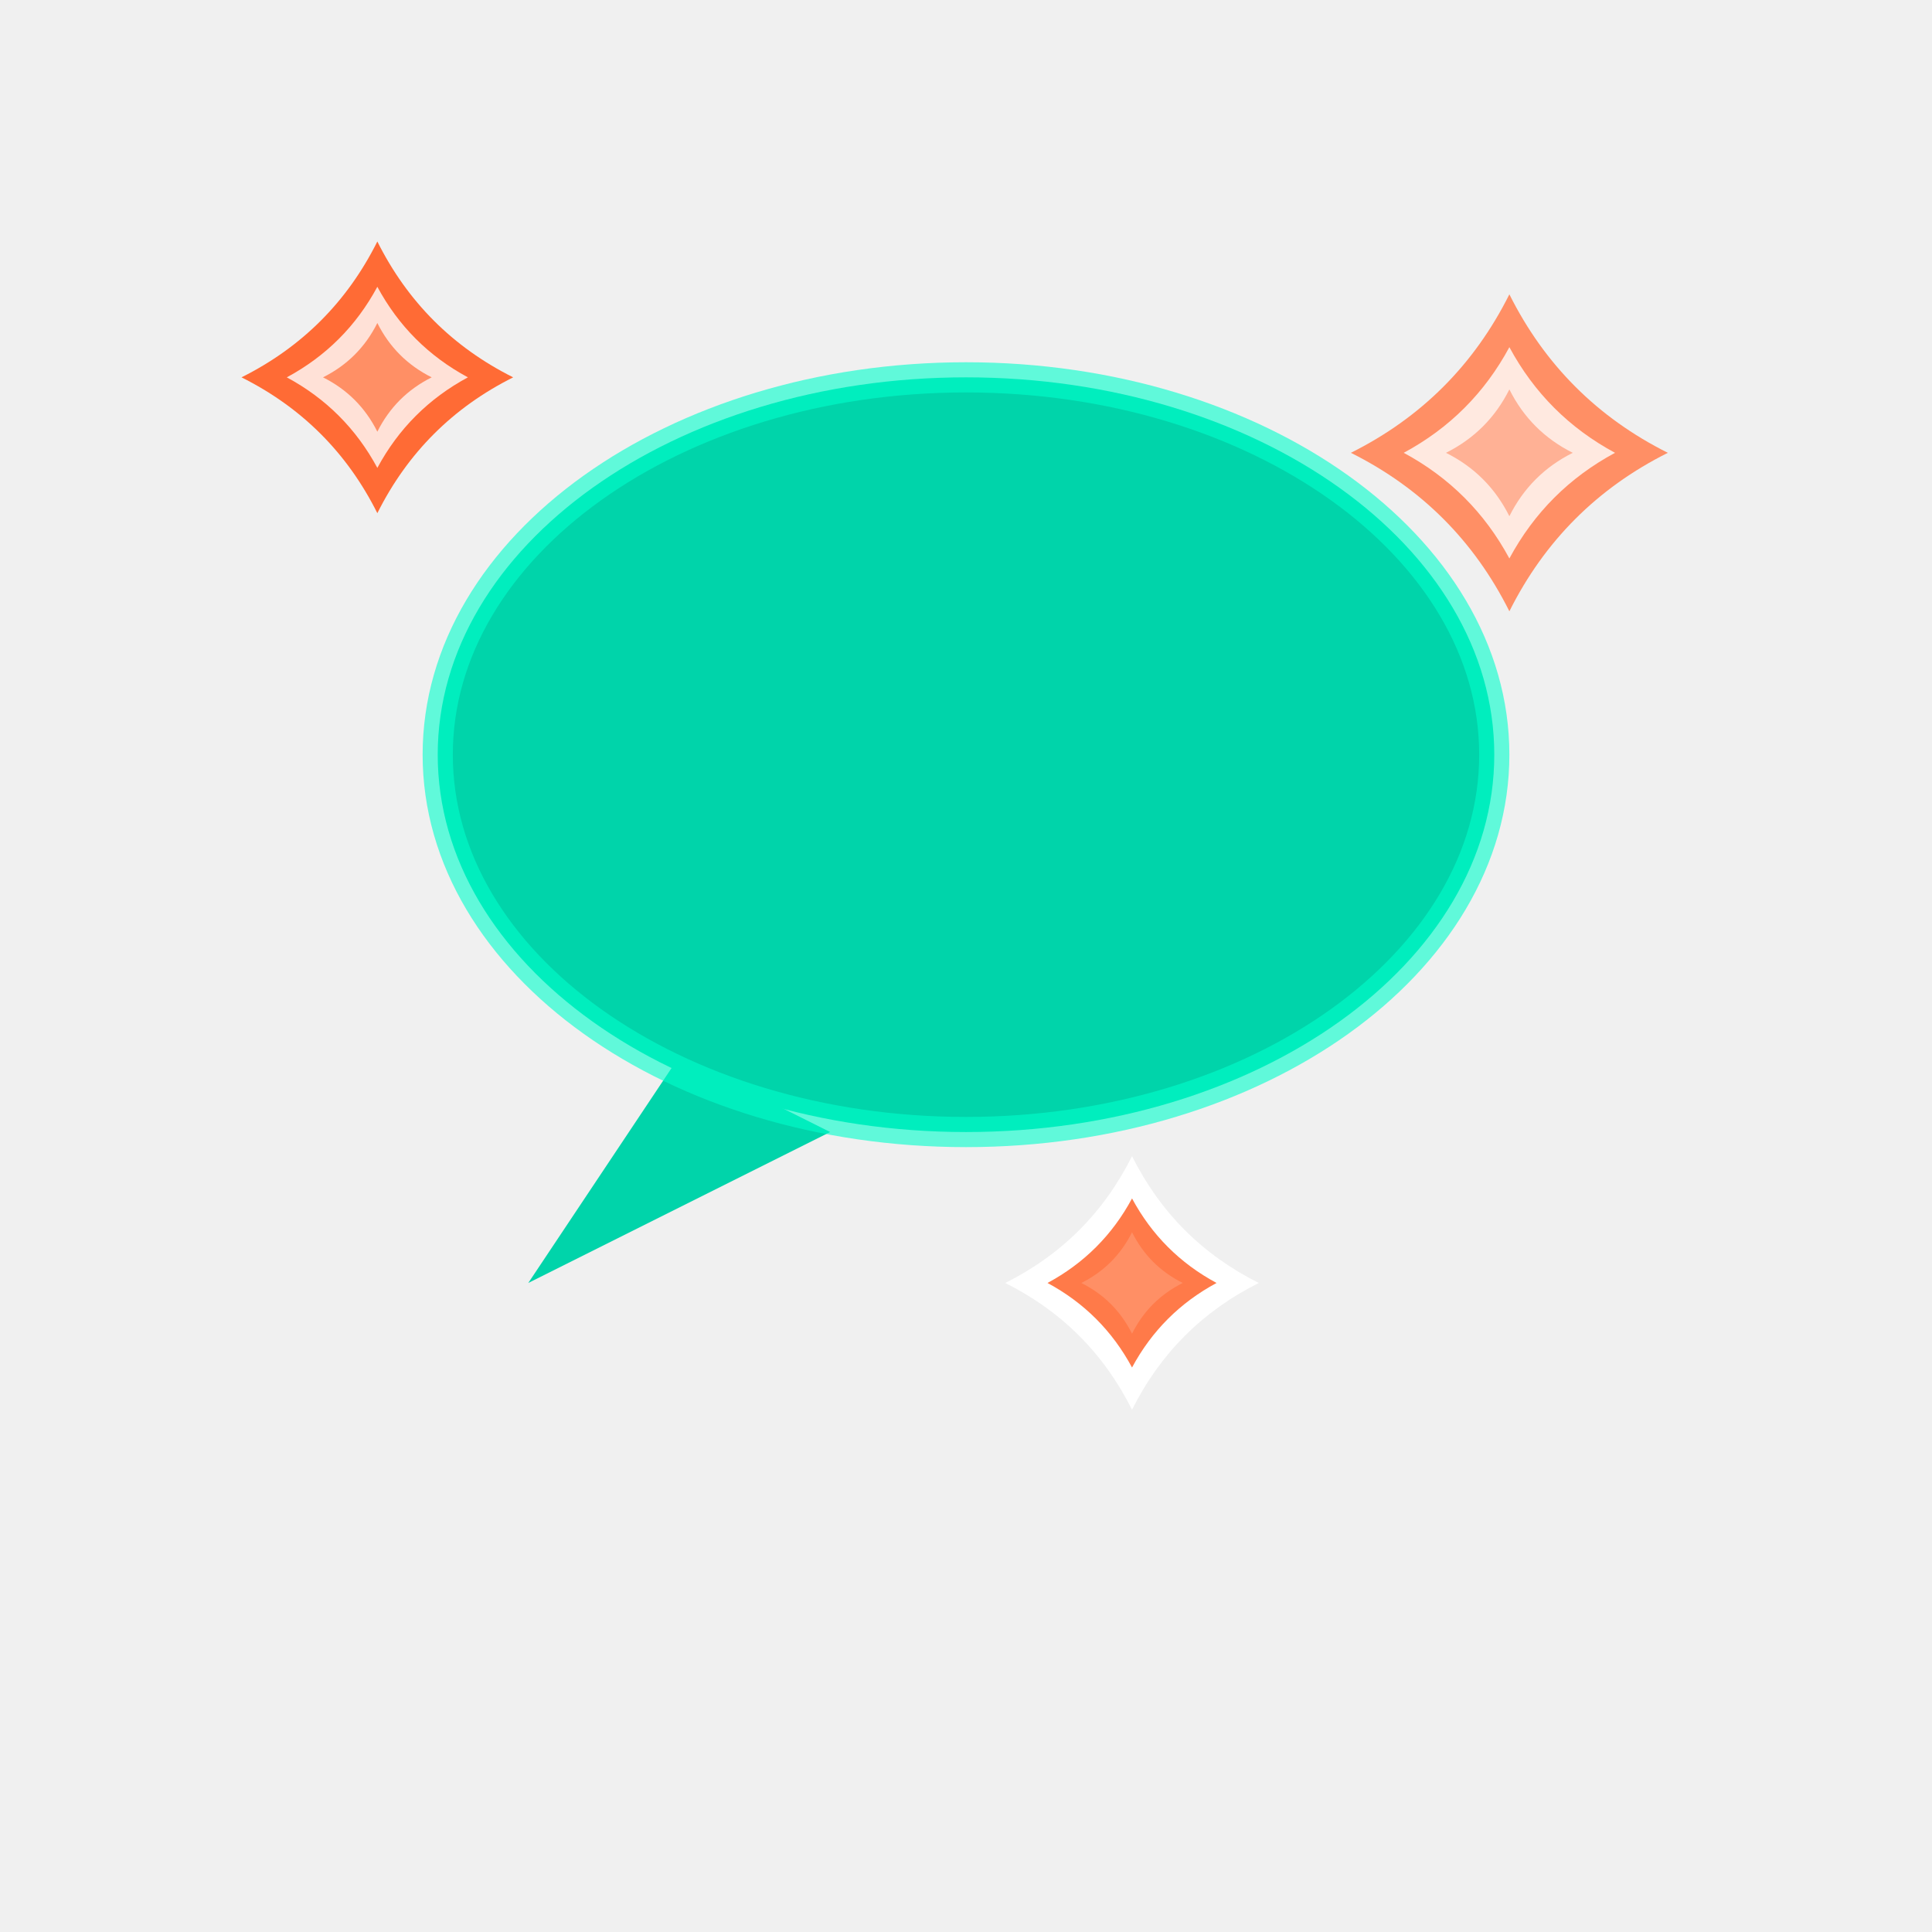
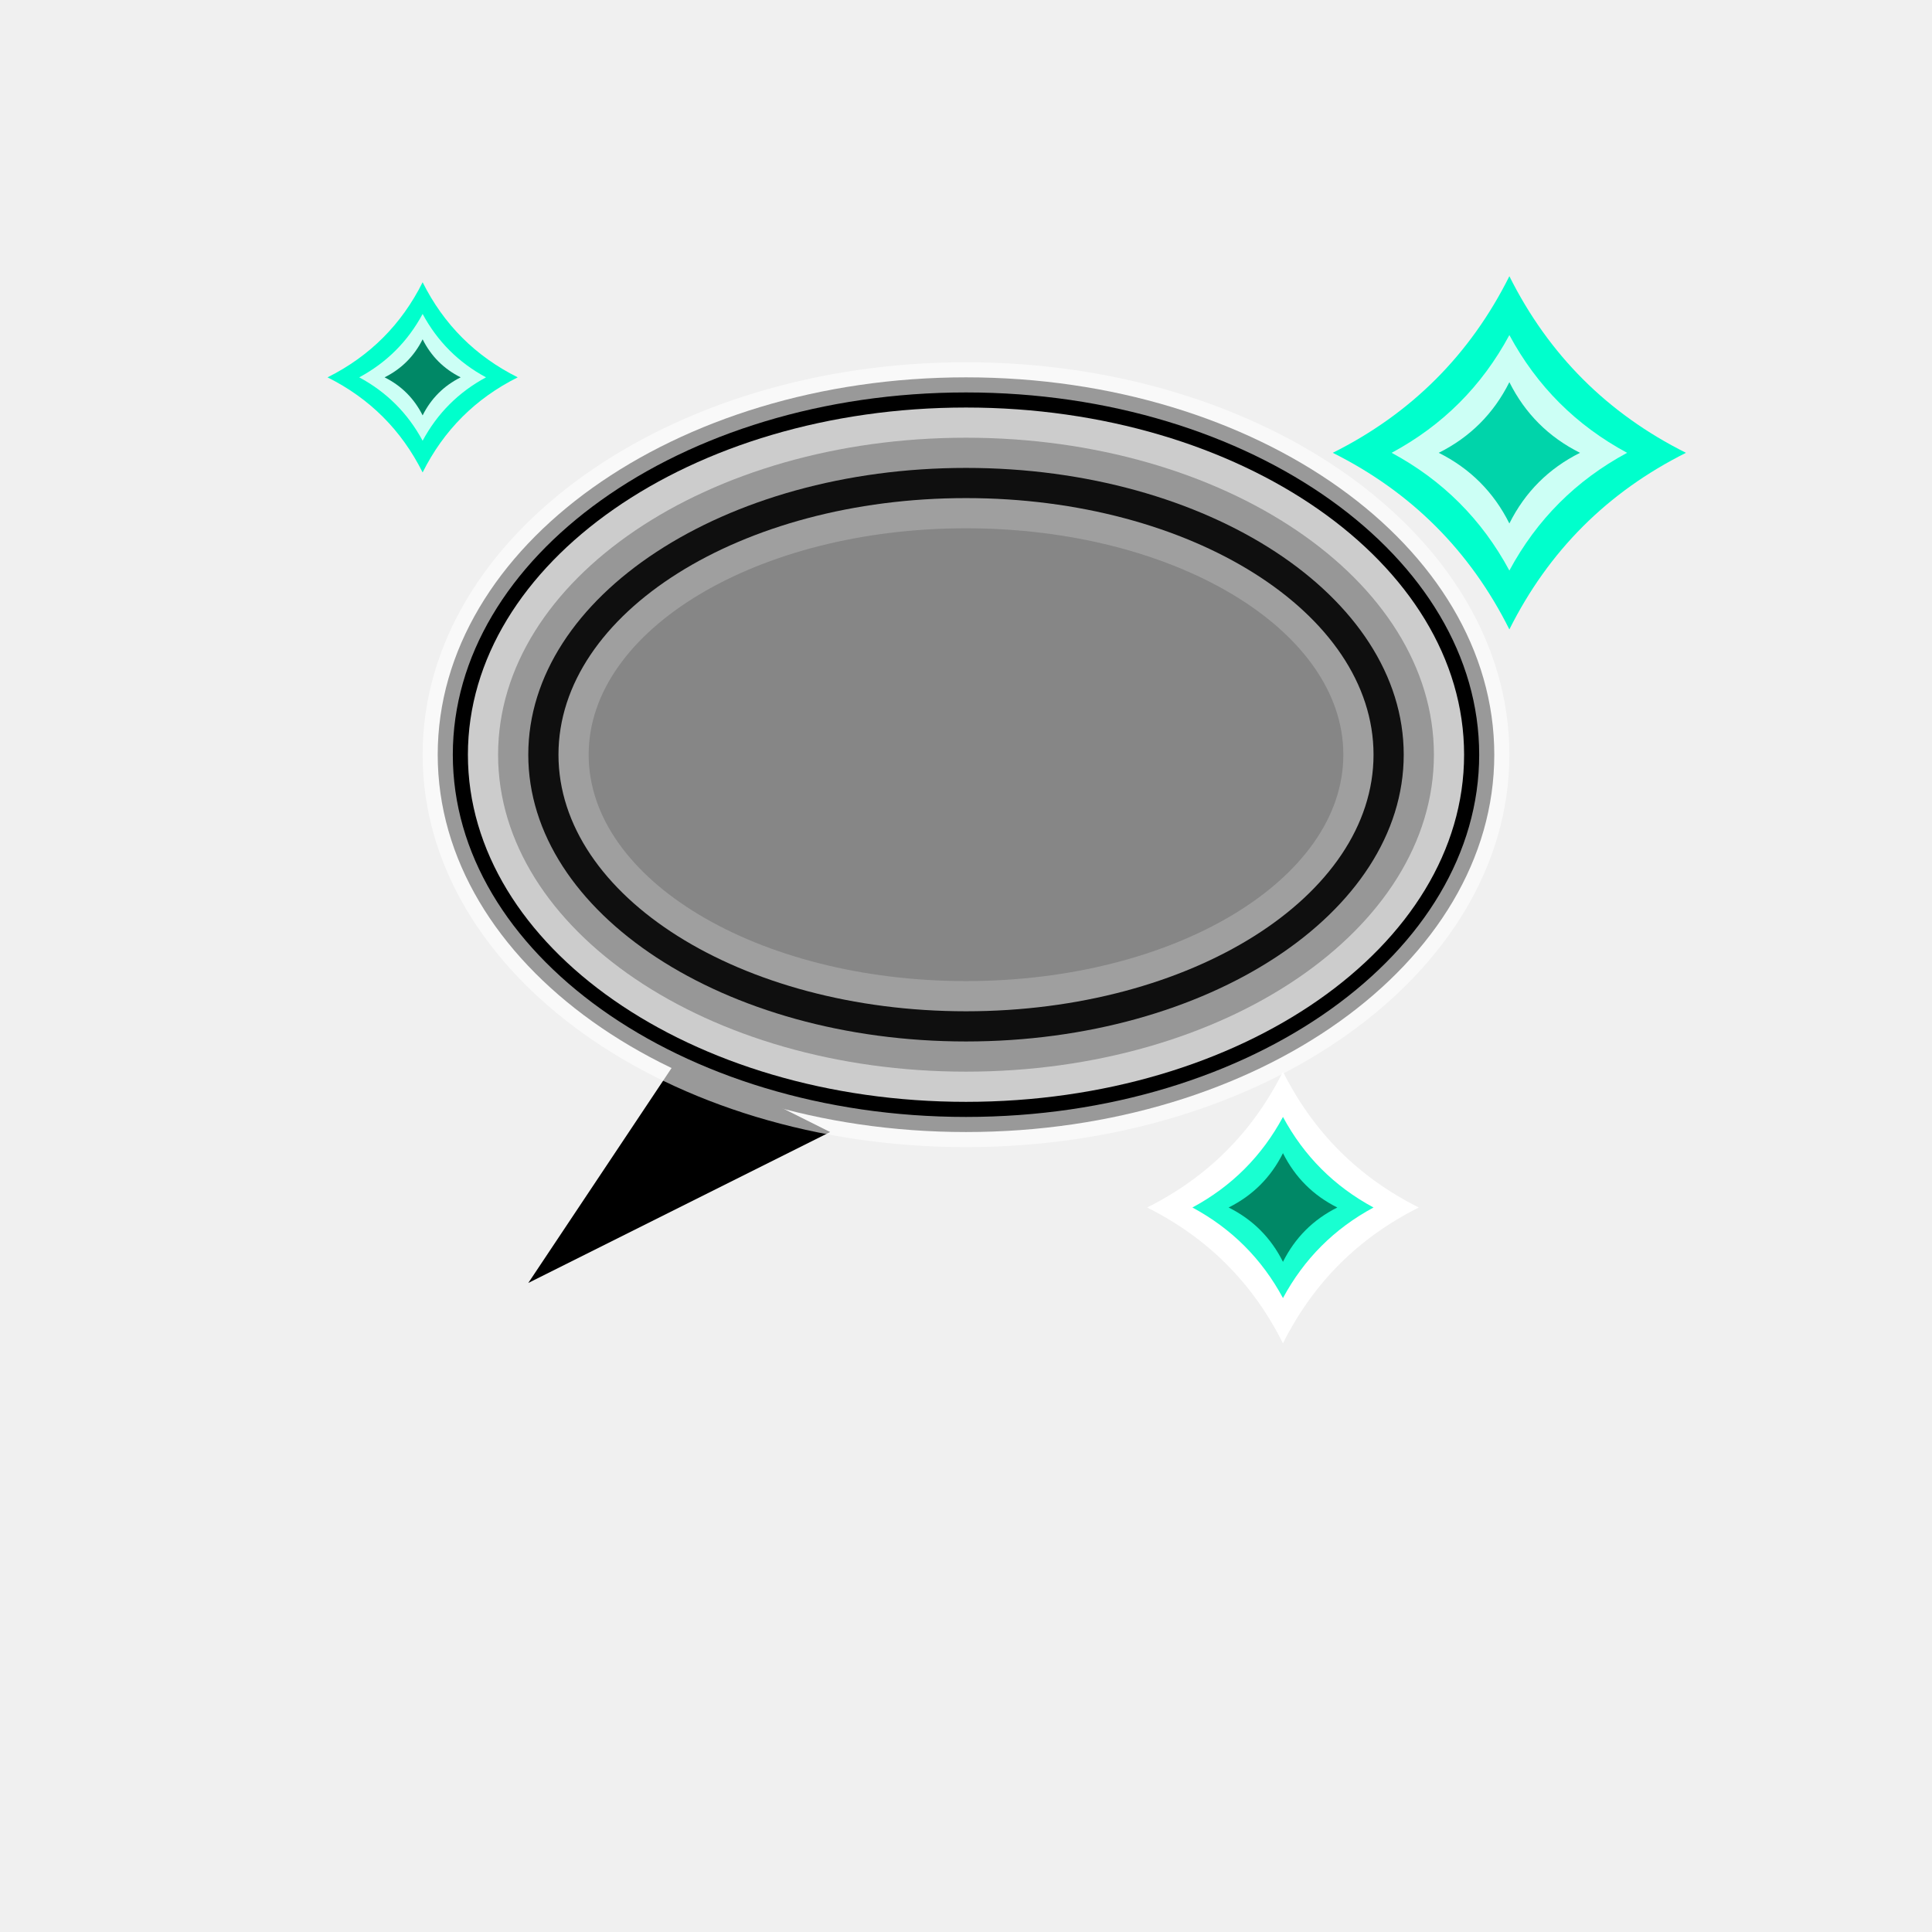
<svg xmlns="http://www.w3.org/2000/svg" width="128" height="128" viewBox="0 0 128 128" fill="none">
-   <ellipse cx="64" cy="50" rx="35" ry="25" fill="#00d4aa" />
-   <path d="M45 70 L35 85 L55 75 Z" fill="#00d4aa" />
-   <ellipse cx="64" cy="50" rx="35" ry="25" fill="none" stroke="#00ffcc" stroke-width="2" opacity="0.6" />
-   <g transform="translate(25,25) scale(3.0)">
-     <path d="M0 -3 Q1 -1 3 0 Q1 1 0 3 Q-1 1 -3 0 Q-1 -1 0 -3 Z" fill="#ff6b35" />
+   <ellipse cx="64" cy="50" rx="35" ry="25" fill="#000000" />
+   <ellipse cx="64" cy="50" rx="33" ry="23" fill="#ffffff" opacity="0.8" />
+   <ellipse cx="64" cy="50" rx="31" ry="21" fill="#808080" opacity="0.7" />
+   <ellipse cx="64" cy="50" rx="29" ry="19" fill="#000000" opacity="0.9" />
+   <ellipse cx="64" cy="50" rx="27" ry="17" fill="#ffffff" opacity="0.6" />
+   <ellipse cx="64" cy="50" rx="25" ry="15" fill="#808080" opacity="0.8" />
+   <path d="M45 70 L35 85 L55 75 Z" fill="#000000" />
+   <ellipse cx="64" cy="50" rx="35" ry="25" fill="none" stroke="#ffffff" stroke-width="2" opacity="0.6" />
+   <g transform="translate(28,25) scale(2.1)">
+     <path d="M0 -3 Q1 -1 3 0 Q1 1 0 3 Q-1 1 -3 0 Q-1 -1 0 -3 Z" fill="#00ffcc" />
    <path d="M0 -2 Q0.7 -0.7 2 0 Q0.7 0.7 0 2 Q-0.7 0.7 -2 0 Q-0.7 -0.7 0 -2 Z" fill="#ffffff" opacity="0.8" />
-     <path d="M0 -1.2 Q0.4 -0.4 1.2 0 Q0.4 0.4 0 1.2 Q-0.4 0.4 -1.2 0 Q-0.4 -0.4 0 -1.2 Z" fill="#ff8f65" />
+     <path d="M0 -1.2 Q0.4 -0.4 1.2 0 Q0.4 0.4 0 1.2 Q-0.4 0.4 -1.2 0 Q-0.4 -0.4 0 -1.2 Z" fill="#008866" />
  </g>
-   <g transform="translate(100,30) scale(3.5)">
-     <path d="M0 -3 Q1 -1 3 0 Q1 1 0 3 Q-1 1 -3 0 Q-1 -1 0 -3 Z" fill="#ff8f65" />
+   <g transform="translate(100,30) scale(3.9)">
+     <path d="M0 -3 Q1 -1 3 0 Q1 1 0 3 Q-1 1 -3 0 Q-1 -1 0 -3 Z" fill="#00ffcc" />
    <path d="M0 -2 Q0.7 -0.7 2 0 Q0.7 0.7 0 2 Q-0.7 0.7 -2 0 Q-0.7 -0.7 0 -2 Z" fill="#ffffff" opacity="0.8" />
-     <path d="M0 -1.2 Q0.4 -0.4 1.2 0 Q0.4 0.4 0 1.2 Q-0.4 0.4 -1.2 0 Q-0.4 -0.4 0 -1.2 Z" fill="#ffb195" />
+     <path d="M0 -1.2 Q0.4 -0.4 1.2 0 Q0.4 0.4 0 1.2 Q-0.4 0.4 -1.2 0 Q-0.4 -0.4 0 -1.2 Z" fill="#00d4aa" />
  </g>
-   <g transform="translate(75,85) scale(2.8)">
+   <g transform="translate(85,80) scale(3.0)">
    <path d="M0 -3 Q1 -1 3 0 Q1 1 0 3 Q-1 1 -3 0 Q-1 -1 0 -3 Z" fill="#ffffff" />
-     <path d="M0 -2 Q0.7 -0.7 2 0 Q0.7 0.7 0 2 Q-0.7 0.7 -2 0 Q-0.7 -0.7 0 -2 Z" fill="#ff6b35" opacity="0.9" />
-     <path d="M0 -1.2 Q0.4 -0.4 1.2 0 Q0.4 0.4 0 1.2 Q-0.4 0.4 -1.2 0 Q-0.4 -0.4 0 -1.2 Z" fill="#ff8f65" />
+     <path d="M0 -2 Q0.7 -0.7 2 0 Q0.7 0.7 0 2 Q-0.7 0.7 -2 0 Q-0.7 -0.7 0 -2 Z" fill="#00ffcc" opacity="0.9" />
+     <path d="M0 -1.2 Q0.4 -0.4 1.2 0 Q0.4 0.4 0 1.2 Q-0.4 0.4 -1.2 0 Q-0.4 -0.4 0 -1.2 Z" fill="#008866" />
  </g>
</svg>
